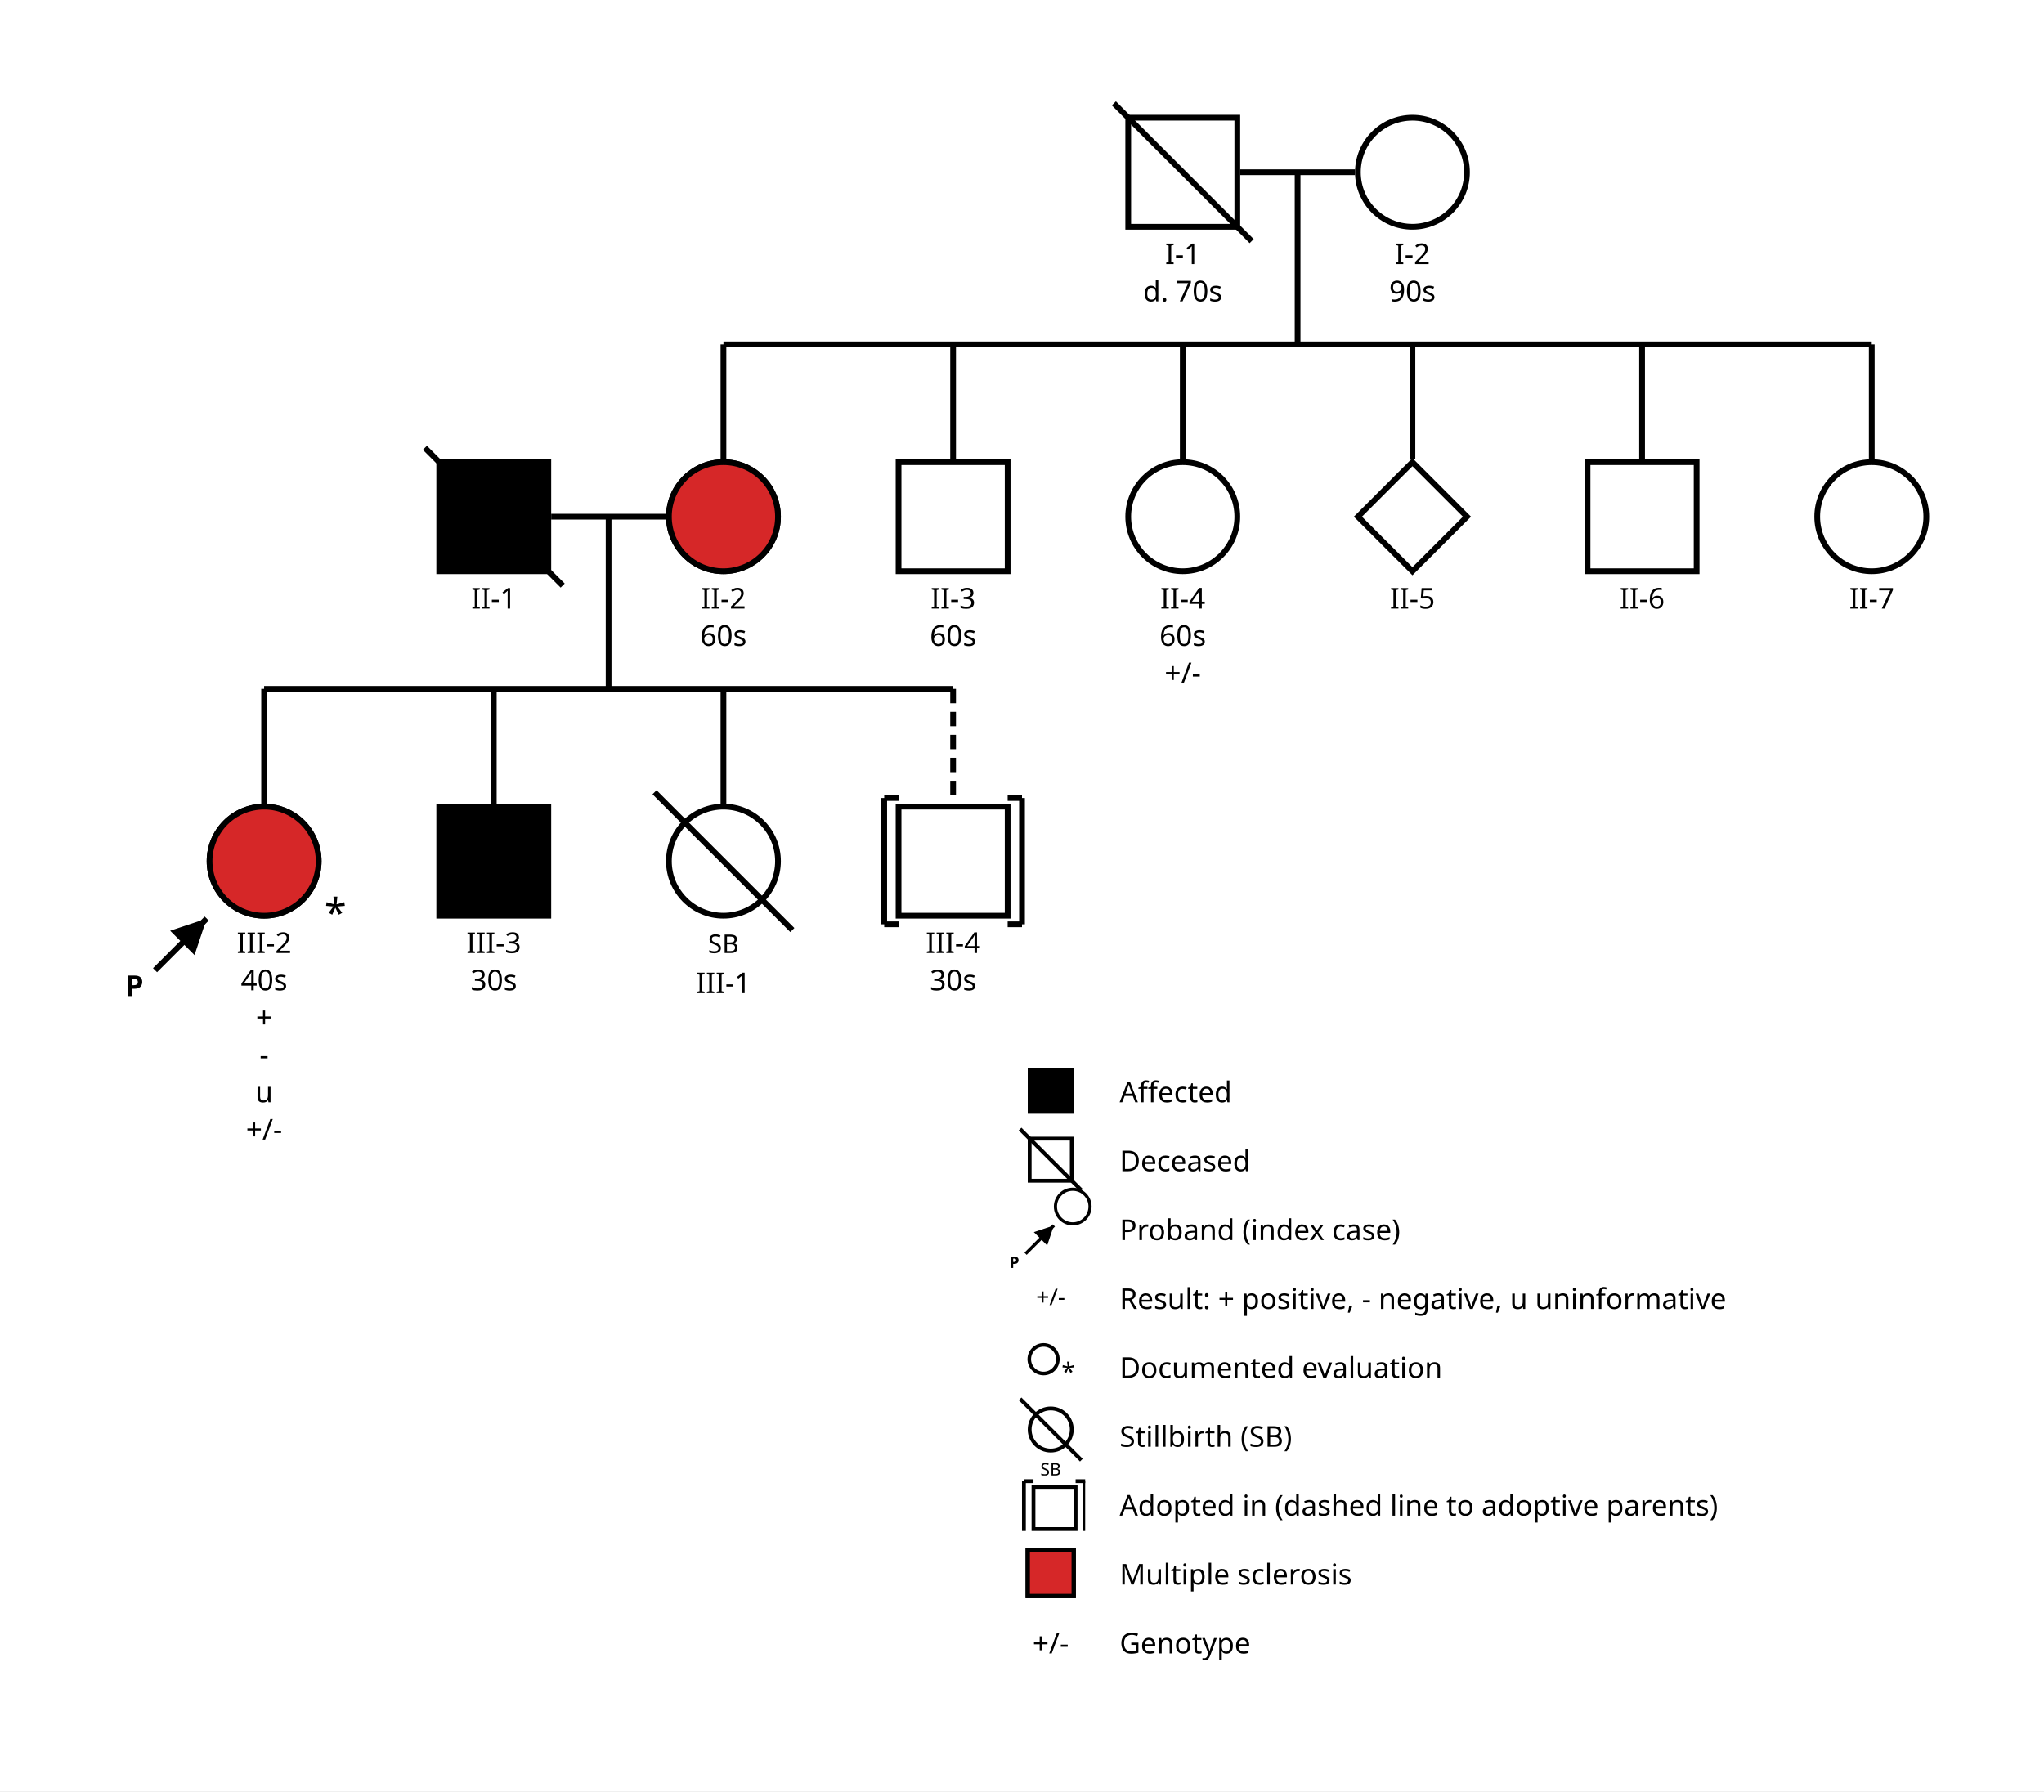
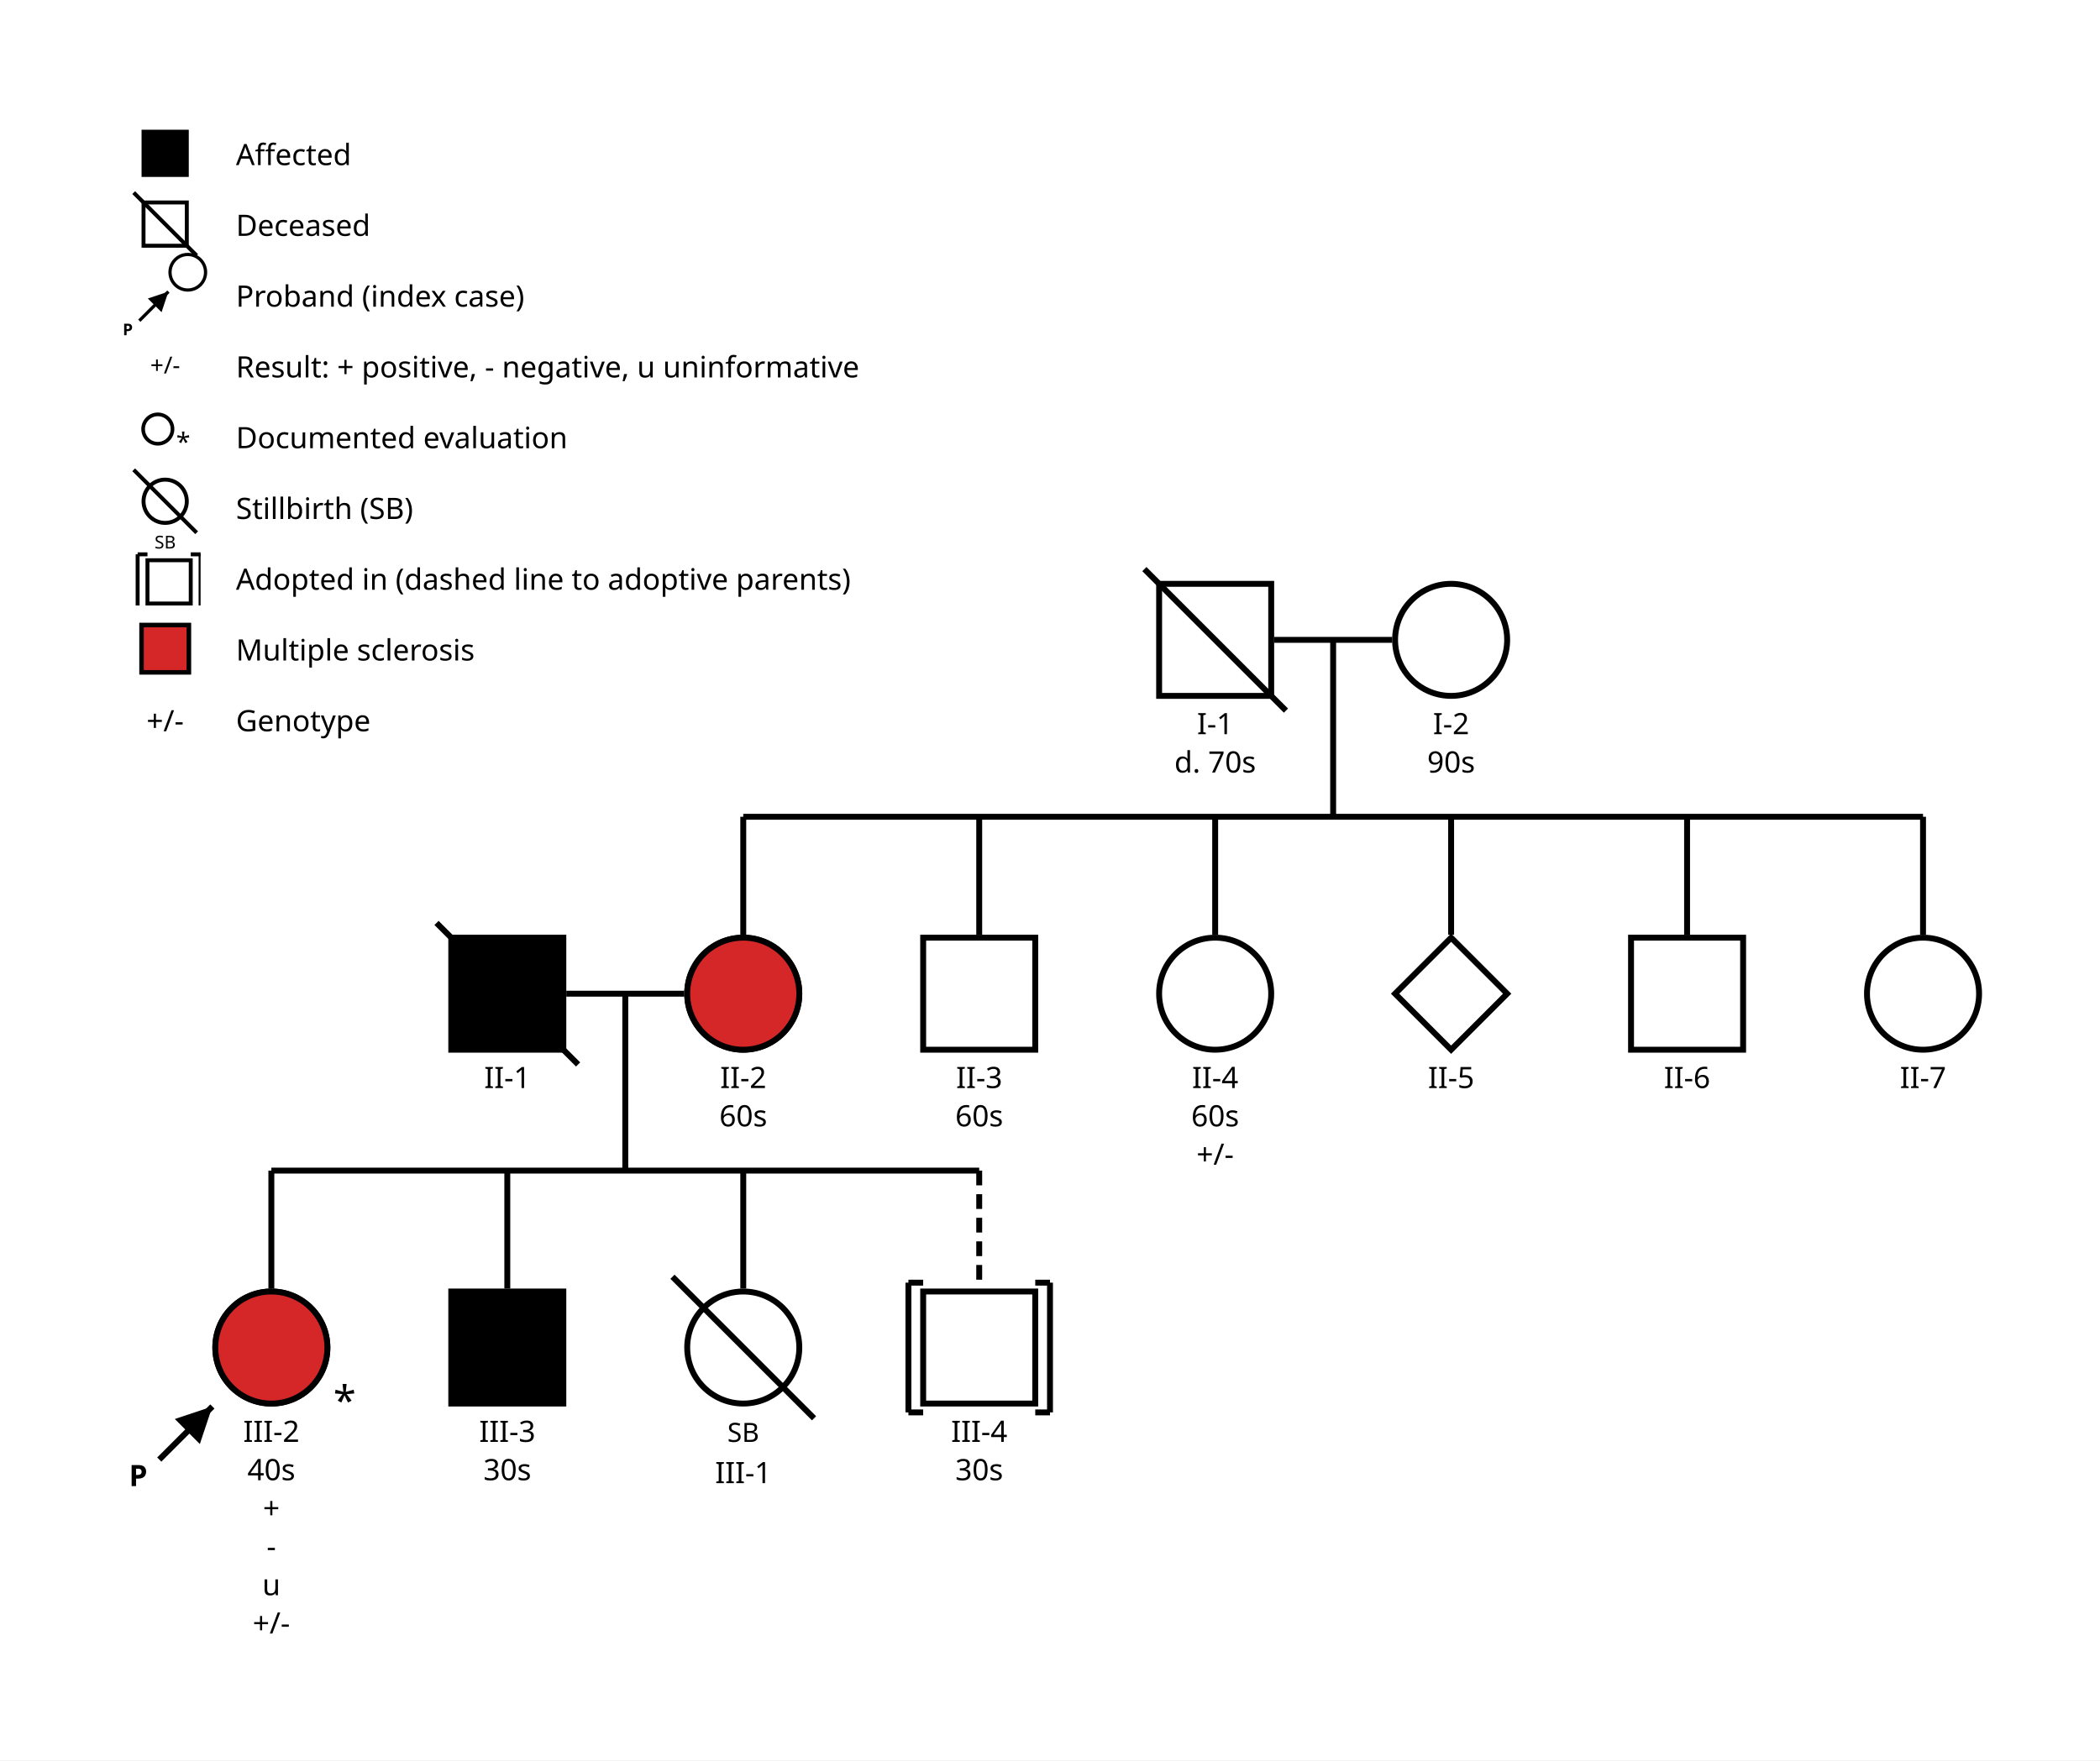
- <svg xmlns="http://www.w3.org/2000/svg" height="624" viewBox="0 0 712 624" width="712">
+ <svg xmlns="http://www.w3.org/2000/svg" height="597" viewBox="0 0 712 597" width="712">
  <defs>
    <marker id="proband-arrowhead" markerHeight="6" markerWidth="6" orient="auto" refX="6" refY="3">
      <path d="M 0 0 L 6 3 L 0 6 Z" fill="black" />
    </marker>
  </defs>
-   <rect fill="white" height="624" width="712" />
-   <g transform="translate(92 60)">
-     <g class="couple-lines">
-       <path d="M 340 0 L 380 0" fill="none" stroke="black" stroke-width="2" />
-       <path d="M 100 120 L 140 120" fill="none" stroke="black" stroke-width="2" />
-     </g>
-     <g class="sibship-lines">
-       <path d="M 360 0 L 360 60 M 160 60 L 560 60 M 160 60 L 160 100 M 240 60 L 240 100 M 320 60 L 320 100 M 400 60 L 400 100 M 480 60 L 480 100 M 560 60 L 560 100" fill="none" stroke="black" stroke-width="2" />
-       <path d="M 120 120 L 120 180 M 0 180 L 240 180 M 0 180 L 0 220 M 80 180 L 80 220 M 160 180 L 160 220" fill="none" stroke="black" stroke-width="2" />
-       <path d="M 240 180 L 240 220" fill="none" stroke="black" stroke-dasharray="5 3" stroke-width="2" />
-     </g>
-     <g class="symbols">
-       <g transform="translate(320 0)">
-         <g transform="translate(-20 -20)">
-           <g>
-             <g>
-               <rect fill="white" height="38" stroke="black" stroke-width="2" width="38" x="1" y="1" />
-             </g>
-           </g>
-           <line stroke="black" stroke-width="2" x1="-4" x2="44" y1="-4" y2="44" />
-         </g>
+   <rect fill="white" height="597" width="712" />
+   <g transform="translate(0 157)">
+     <g transform="translate(92 60)">
+       <g class="couple-lines">
+         <path d="M 340 0 L 380 0" fill="none" stroke="black" stroke-width="2" />
+         <path d="M 100 120 L 140 120" fill="none" stroke="black" stroke-width="2" />
      </g>
-       <g transform="translate(400 0)">
-         <g transform="translate(-20 -20)">
-           <g>
-             <g>
-               <circle cx="20" cy="20" fill="white" r="19" stroke="black" stroke-width="2" />
-             </g>
-           </g>
-         </g>
+       <g class="sibship-lines">
+         <path d="M 360 0 L 360 60 M 160 60 L 560 60 M 160 60 L 160 100 M 240 60 L 240 100 M 320 60 L 320 100 M 400 60 L 400 100 M 480 60 L 480 100 M 560 60 L 560 100" fill="none" stroke="black" stroke-width="2" />
+         <path d="M 120 120 L 120 180 M 0 180 L 240 180 M 0 180 L 0 220 M 80 180 L 80 220 M 160 180 L 160 220" fill="none" stroke="black" stroke-width="2" />
+         <path d="M 240 180 L 240 220" fill="none" stroke="black" stroke-dasharray="5 3" stroke-width="2" />
      </g>
-       <g transform="translate(80 120)">
-         <g transform="translate(-20 -20)">
-           <g>
-             <g>
-               <rect fill="black" height="38" stroke="black" stroke-width="2" width="38" x="1" y="1" />
-             </g>
-           </g>
-           <line stroke="black" stroke-width="2" x1="-4" x2="44" y1="-4" y2="44" />
-         </g>
-       </g>
-       <g transform="translate(160 120)">
-         <g transform="translate(-20 -20)">
-           <g>
-             <g>
-               <clipPath id="symbol-clip-1-1">
-                 <circle cx="20" cy="20" r="19" />
-               </clipPath>
-               <circle cx="20" cy="20" fill="white" r="19" stroke="black" stroke-width="2" />
-               <g clip-path="url(#symbol-clip-1-1)">
-                 <g>
-                   <g data-tag-fill="solid">
-                     <path d="M -20 20 A 40 40 0 1 1 60 20 A 40 40 0 1 1 -20 20 Z" fill="#d62728" />
+       <g class="symbols">
+         <g transform="translate(320 0)">
+           <g transform="translate(-20 -20)">
+             <g>
+               <g>
+                 <rect fill="white" height="38" stroke="black" stroke-width="2" width="38" x="1" y="1" />
+               </g>
+             </g>
+             <line stroke="black" stroke-width="2" x1="-4" x2="44" y1="-4" y2="44" />
+           </g>
+         </g>
+         <g transform="translate(400 0)">
+           <g transform="translate(-20 -20)">
+             <g>
+               <g>
+                 <circle cx="20" cy="20" fill="white" r="19" stroke="black" stroke-width="2" />
+               </g>
+             </g>
+           </g>
+         </g>
+         <g transform="translate(80 120)">
+           <g transform="translate(-20 -20)">
+             <g>
+               <g>
+                 <rect fill="black" height="38" stroke="black" stroke-width="2" width="38" x="1" y="1" />
+               </g>
+             </g>
+             <line stroke="black" stroke-width="2" x1="-4" x2="44" y1="-4" y2="44" />
+           </g>
+         </g>
+         <g transform="translate(160 120)">
+           <g transform="translate(-20 -20)">
+             <g>
+               <g>
+                 <clipPath id="symbol-clip-1-1">
+                   <circle cx="20" cy="20" r="19" />
+                 </clipPath>
+                 <circle cx="20" cy="20" fill="white" r="19" stroke="black" stroke-width="2" />
+                 <g clip-path="url(#symbol-clip-1-1)">
+                   <g>
+                     <g data-tag-fill="solid">
+                       <path d="M -20 20 A 40 40 0 1 1 60 20 A 40 40 0 1 1 -20 20 Z" fill="#d62728" />
+                     </g>
                  </g>
                </g>
-               </g>
-               <circle cx="20" cy="20" fill="none" r="19" stroke="black" stroke-width="2" />
-             </g>
-           </g>
-         </g>
-       </g>
-       <g transform="translate(240 120)">
-         <g transform="translate(-20 -20)">
-           <g>
-             <g>
-               <rect fill="white" height="38" stroke="black" stroke-width="2" width="38" x="1" y="1" />
-             </g>
-           </g>
-         </g>
-       </g>
-       <g transform="translate(320 120)">
-         <g transform="translate(-20 -20)">
-           <g>
-             <g>
-               <circle cx="20" cy="20" fill="white" r="19" stroke="black" stroke-width="2" />
-             </g>
-           </g>
-         </g>
-       </g>
-       <g transform="translate(400 120)">
-         <g transform="translate(-20 -20)">
-           <g>
-             <g>
-               <polygon fill="white" points="20,1 39,20 20,39 1,20" stroke="black" stroke-width="2" />
-             </g>
-           </g>
-         </g>
-       </g>
-       <g transform="translate(480 120)">
-         <g transform="translate(-20 -20)">
-           <g>
-             <g>
-               <rect fill="white" height="38" stroke="black" stroke-width="2" width="38" x="1" y="1" />
-             </g>
-           </g>
-         </g>
-       </g>
-       <g transform="translate(560 120)">
-         <g transform="translate(-20 -20)">
-           <g>
-             <g>
-               <circle cx="20" cy="20" fill="white" r="19" stroke="black" stroke-width="2" />
-             </g>
-           </g>
-         </g>
-       </g>
-       <g transform="translate(0 240)">
-         <g transform="translate(-20 -20)">
-           <g>
-             <g>
-               <clipPath id="symbol-clip-2-0">
-                 <circle cx="20" cy="20" r="19" />
-               </clipPath>
-               <circle cx="20" cy="20" fill="white" r="19" stroke="black" stroke-width="2" />
-               <g clip-path="url(#symbol-clip-2-0)">
-                 <g>
-                   <g data-tag-fill="solid">
-                     <path d="M -20 20 A 40 40 0 1 1 60 20 A 40 40 0 1 1 -20 20 Z" fill="#d62728" />
+                 <circle cx="20" cy="20" fill="none" r="19" stroke="black" stroke-width="2" />
+               </g>
+             </g>
+           </g>
+         </g>
+         <g transform="translate(240 120)">
+           <g transform="translate(-20 -20)">
+             <g>
+               <g>
+                 <rect fill="white" height="38" stroke="black" stroke-width="2" width="38" x="1" y="1" />
+               </g>
+             </g>
+           </g>
+         </g>
+         <g transform="translate(320 120)">
+           <g transform="translate(-20 -20)">
+             <g>
+               <g>
+                 <circle cx="20" cy="20" fill="white" r="19" stroke="black" stroke-width="2" />
+               </g>
+             </g>
+           </g>
+         </g>
+         <g transform="translate(400 120)">
+           <g transform="translate(-20 -20)">
+             <g>
+               <g>
+                 <polygon fill="white" points="20,1 39,20 20,39 1,20" stroke="black" stroke-width="2" />
+               </g>
+             </g>
+           </g>
+         </g>
+         <g transform="translate(480 120)">
+           <g transform="translate(-20 -20)">
+             <g>
+               <g>
+                 <rect fill="white" height="38" stroke="black" stroke-width="2" width="38" x="1" y="1" />
+               </g>
+             </g>
+           </g>
+         </g>
+         <g transform="translate(560 120)">
+           <g transform="translate(-20 -20)">
+             <g>
+               <g>
+                 <circle cx="20" cy="20" fill="white" r="19" stroke="black" stroke-width="2" />
+               </g>
+             </g>
+           </g>
+         </g>
+         <g transform="translate(0 240)">
+           <g transform="translate(-20 -20)">
+             <g>
+               <g>
+                 <clipPath id="symbol-clip-2-0">
+                   <circle cx="20" cy="20" r="19" />
+                 </clipPath>
+                 <circle cx="20" cy="20" fill="white" r="19" stroke="black" stroke-width="2" />
+                 <g clip-path="url(#symbol-clip-2-0)">
+                   <g>
+                     <g data-tag-fill="solid">
+                       <path d="M -20 20 A 40 40 0 1 1 60 20 A 40 40 0 1 1 -20 20 Z" fill="#d62728" />
+                     </g>
                  </g>
                </g>
-               </g>
-               <circle cx="20" cy="20" fill="none" r="19" stroke="black" stroke-width="2" />
-             </g>
-           </g>
-           <g data-arrow="proband">
-             <line marker-end="url(#proband-arrowhead)" stroke="black" stroke-width="2" x1="-18" x2="0" y1="58" y2="40" />
-             <rect fill="white" height="10" width="8.5" x="-30" y="58" />
-             <text data-proband-letter="true" fill="black" font-family="sans-serif" font-size="10" font-weight="bold" style="user-select:none" text-anchor="end" x="-22" y="67">P</text>
-           </g>
-           <text data-documented-evaluation="true" fill="black" font-family="sans-serif" font-size="14" style="user-select:none" x="41" y="43">*</text>
+                 <circle cx="20" cy="20" fill="none" r="19" stroke="black" stroke-width="2" />
+               </g>
+             </g>
+             <g data-arrow="proband">
+               <line marker-end="url(#proband-arrowhead)" stroke="black" stroke-width="2" x1="-18" x2="0" y1="58" y2="40" />
+               <rect fill="white" height="10" width="8.5" x="-30" y="58" />
+               <text data-proband-letter="true" fill="black" font-family="sans-serif" font-size="10" font-weight="bold" style="user-select:none" text-anchor="end" x="-22" y="67">P</text>
+             </g>
+             <text data-documented-evaluation="true" fill="black" font-family="sans-serif" font-size="14" style="user-select:none" x="41" y="43">*</text>
+           </g>
+         </g>
+         <g transform="translate(80 240)">
+           <g transform="translate(-20 -20)">
+             <g>
+               <g>
+                 <rect fill="black" height="38" stroke="black" stroke-width="2" width="38" x="1" y="1" />
+               </g>
+             </g>
+           </g>
+         </g>
+         <g transform="translate(160 240)">
+           <g transform="translate(-20 -20)">
+             <g>
+               <g>
+                 <circle cx="20" cy="20" fill="white" r="19" stroke="black" stroke-width="2" />
+               </g>
+               <g>
+                 <line stroke="black" stroke-width="2" x1="-4" x2="44" y1="-4" y2="44" />
+               </g>
+               <text fill="black" font-family="sans-serif" font-size="9" style="pointer-events:none;user-select:none" text-anchor="middle" x="20" y="52">SB</text>
+             </g>
+           </g>
+         </g>
+         <g transform="translate(240 240)">
+           <g transform="translate(-20 -20)">
+             <g>
+               <g data-adopted="in">
+                 <line stroke="black" stroke-width="2" x1="-4" x2="-4" y1="-2" y2="42" />
+                 <line stroke="black" stroke-width="2" x1="-4" x2="1" y1="-2" y2="-2" />
+                 <line stroke="black" stroke-width="2" x1="-4" x2="1" y1="42" y2="42" />
+                 <line stroke="black" stroke-width="2" x1="44" x2="44" y1="-2" y2="42" />
+                 <line stroke="black" stroke-width="2" x1="44" x2="39" y1="-2" y2="-2" />
+                 <line stroke="black" stroke-width="2" x1="44" x2="39" y1="42" y2="42" />
+               </g>
+               <g>
+                 <rect fill="white" height="38" stroke="black" stroke-width="2" width="38" x="1" y="1" />
+               </g>
+             </g>
+           </g>
        </g>
      </g>
-       <g transform="translate(80 240)">
-         <g transform="translate(-20 -20)">
-           <g>
-             <g>
-               <rect fill="black" height="38" stroke="black" stroke-width="2" width="38" x="1" y="1" />
+       <g class="labels">
+         <g transform="translate(300 -20)">
+           <g style="user-select:none" transform="translate(20 20)">
+             <g data-name-label="true" pointer-events="none">
+               <text fill="black" font-family="sans-serif" font-size="10" text-anchor="middle" x="0" y="32">I-1</text>
+             </g>
+             <g data-detail-label="true" pointer-events="none">
+               <text fill="black" font-family="sans-serif" font-size="10" text-anchor="middle" x="0" y="45">d. 70s</text>
+             </g>
+           </g>
+         </g>
+         <g transform="translate(380 -20)">
+           <g style="user-select:none" transform="translate(20 20)">
+             <g data-name-label="true" pointer-events="none">
+               <text fill="black" font-family="sans-serif" font-size="10" text-anchor="middle" x="0" y="32">I-2</text>
+             </g>
+             <g data-detail-label="true" pointer-events="none">
+               <text fill="black" font-family="sans-serif" font-size="10" text-anchor="middle" x="0" y="45">90s</text>
+             </g>
+           </g>
+         </g>
+         <g transform="translate(60 100)">
+           <g style="user-select:none" transform="translate(20 20)">
+             <g data-name-label="true" pointer-events="none">
+               <text fill="black" font-family="sans-serif" font-size="10" text-anchor="middle" x="0" y="32">II-1</text>
+             </g>
+           </g>
+         </g>
+         <g transform="translate(140 100)">
+           <g style="user-select:none" transform="translate(20 20)">
+             <g data-name-label="true" pointer-events="none">
+               <text fill="black" font-family="sans-serif" font-size="10" text-anchor="middle" x="0" y="32">II-2</text>
+             </g>
+             <g data-detail-label="true" pointer-events="none">
+               <text fill="black" font-family="sans-serif" font-size="10" text-anchor="middle" x="0" y="45">60s</text>
+             </g>
+           </g>
+         </g>
+         <g transform="translate(220 100)">
+           <g style="user-select:none" transform="translate(20 20)">
+             <g data-name-label="true" pointer-events="none">
+               <text fill="black" font-family="sans-serif" font-size="10" text-anchor="middle" x="0" y="32">II-3</text>
+             </g>
+             <g data-detail-label="true" pointer-events="none">
+               <text fill="black" font-family="sans-serif" font-size="10" text-anchor="middle" x="0" y="45">60s</text>
+             </g>
+           </g>
+         </g>
+         <g transform="translate(300 100)">
+           <g style="user-select:none" transform="translate(20 20)">
+             <g data-name-label="true" pointer-events="none">
+               <text fill="black" font-family="sans-serif" font-size="10" text-anchor="middle" x="0" y="32">II-4</text>
+             </g>
+             <g data-detail-label="true" pointer-events="none">
+               <rect fill="white" height="26" width="21.4" x="-10.7" y="35" />
+               <text fill="black" font-family="sans-serif" font-size="10" text-anchor="middle" x="0" y="45">60s</text>
+               <text fill="black" font-family="sans-serif" font-size="10" text-anchor="middle" x="0" y="58">
+                 <tspan fill="#000000">+/-</tspan>
+               </text>
+             </g>
+           </g>
+         </g>
+         <g transform="translate(380 100)">
+           <g style="user-select:none" transform="translate(20 20)">
+             <g data-name-label="true" pointer-events="none">
+               <text fill="black" font-family="sans-serif" font-size="10" text-anchor="middle" x="0" y="32">II-5</text>
+             </g>
+           </g>
+         </g>
+         <g transform="translate(460 100)">
+           <g style="user-select:none" transform="translate(20 20)">
+             <g data-name-label="true" pointer-events="none">
+               <text fill="black" font-family="sans-serif" font-size="10" text-anchor="middle" x="0" y="32">II-6</text>
+             </g>
+           </g>
+         </g>
+         <g transform="translate(540 100)">
+           <g style="user-select:none" transform="translate(20 20)">
+             <g data-name-label="true" pointer-events="none">
+               <text fill="black" font-family="sans-serif" font-size="10" text-anchor="middle" x="0" y="32">II-7</text>
+             </g>
+           </g>
+         </g>
+         <g transform="translate(-20 220)">
+           <g style="user-select:none" transform="translate(20 20)">
+             <g data-name-label="true" pointer-events="none">
+               <text fill="black" font-family="sans-serif" font-size="10" text-anchor="middle" x="0" y="32">III-2</text>
+             </g>
+             <g data-detail-label="true" pointer-events="none">
+               <rect fill="white" height="65" width="21.4" x="-10.7" y="35" />
+               <text fill="black" font-family="sans-serif" font-size="10" text-anchor="middle" x="0" y="45">40s</text>
+               <text fill="black" font-family="sans-serif" font-size="10" text-anchor="middle" x="0" y="58">+</text>
+               <text fill="black" font-family="sans-serif" font-size="10" text-anchor="middle" x="0" y="71">-</text>
+               <text fill="black" font-family="sans-serif" font-size="10" text-anchor="middle" x="0" y="84">u</text>
+               <text fill="black" font-family="sans-serif" font-size="10" text-anchor="middle" x="0" y="97">
+                 <tspan fill="#000000">+/-</tspan>
+               </text>
+             </g>
+           </g>
+         </g>
+         <g transform="translate(60 220)">
+           <g style="user-select:none" transform="translate(20 20)">
+             <g data-name-label="true" pointer-events="none">
+               <text fill="black" font-family="sans-serif" font-size="10" text-anchor="middle" x="0" y="32">III-3</text>
+             </g>
+             <g data-detail-label="true" pointer-events="none">
+               <text fill="black" font-family="sans-serif" font-size="10" text-anchor="middle" x="0" y="45">30s</text>
+             </g>
+           </g>
+         </g>
+         <g transform="translate(140 220)">
+           <g style="user-select:none" transform="translate(20 20)">
+             <g data-name-label="true" pointer-events="none">
+               <text fill="black" font-family="sans-serif" font-size="10" text-anchor="middle" x="0" y="46">III-1</text>
+             </g>
+           </g>
+         </g>
+         <g transform="translate(220 220)">
+           <g style="user-select:none" transform="translate(20 20)">
+             <g data-name-label="true" pointer-events="none">
+               <text fill="black" font-family="sans-serif" font-size="10" text-anchor="middle" x="0" y="32">III-4</text>
+             </g>
+             <g data-detail-label="true" pointer-events="none">
+               <text fill="black" font-family="sans-serif" font-size="10" text-anchor="middle" x="0" y="45">30s</text>
            </g>
          </g>
        </g>
      </g>
-       <g transform="translate(160 240)">
-         <g transform="translate(-20 -20)">
-           <g>
-             <g>
-               <circle cx="20" cy="20" fill="white" r="19" stroke="black" stroke-width="2" />
-             </g>
-             <g>
-               <line stroke="black" stroke-width="2" x1="-4" x2="44" y1="-4" y2="44" />
-             </g>
-             <text fill="black" font-family="sans-serif" font-size="9" style="pointer-events:none;user-select:none" text-anchor="middle" x="20" y="52">SB</text>
-           </g>
-         </g>
-       </g>
-       <g transform="translate(240 240)">
-         <g transform="translate(-20 -20)">
-           <g>
-             <g data-adopted="in">
-               <line stroke="black" stroke-width="2" x1="-4" x2="-4" y1="-2" y2="42" />
-               <line stroke="black" stroke-width="2" x1="-4" x2="1" y1="-2" y2="-2" />
-               <line stroke="black" stroke-width="2" x1="-4" x2="1" y1="42" y2="42" />
-               <line stroke="black" stroke-width="2" x1="44" x2="44" y1="-2" y2="42" />
-               <line stroke="black" stroke-width="2" x1="44" x2="39" y1="-2" y2="-2" />
-               <line stroke="black" stroke-width="2" x1="44" x2="39" y1="42" y2="42" />
-             </g>
-             <g>
-               <rect fill="white" height="38" stroke="black" stroke-width="2" width="38" x="1" y="1" />
-             </g>
-           </g>
-         </g>
-       </g>
-     </g>
-     <g class="labels">
-       <g transform="translate(300 -20)">
-         <g style="user-select:none" transform="translate(20 20)">
-           <g data-name-label="true" pointer-events="none">
-             <text fill="black" font-family="sans-serif" font-size="10" text-anchor="middle" x="0" y="32">I-1</text>
-           </g>
-           <g data-detail-label="true" pointer-events="none">
-             <text fill="black" font-family="sans-serif" font-size="10" text-anchor="middle" x="0" y="45">d. 70s</text>
-           </g>
-         </g>
-       </g>
-       <g transform="translate(380 -20)">
-         <g style="user-select:none" transform="translate(20 20)">
-           <g data-name-label="true" pointer-events="none">
-             <text fill="black" font-family="sans-serif" font-size="10" text-anchor="middle" x="0" y="32">I-2</text>
-           </g>
-           <g data-detail-label="true" pointer-events="none">
-             <text fill="black" font-family="sans-serif" font-size="10" text-anchor="middle" x="0" y="45">90s</text>
-           </g>
-         </g>
-       </g>
-       <g transform="translate(60 100)">
-         <g style="user-select:none" transform="translate(20 20)">
-           <g data-name-label="true" pointer-events="none">
-             <text fill="black" font-family="sans-serif" font-size="10" text-anchor="middle" x="0" y="32">II-1</text>
-           </g>
-         </g>
-       </g>
-       <g transform="translate(140 100)">
-         <g style="user-select:none" transform="translate(20 20)">
-           <g data-name-label="true" pointer-events="none">
-             <text fill="black" font-family="sans-serif" font-size="10" text-anchor="middle" x="0" y="32">II-2</text>
-           </g>
-           <g data-detail-label="true" pointer-events="none">
-             <text fill="black" font-family="sans-serif" font-size="10" text-anchor="middle" x="0" y="45">60s</text>
-           </g>
-         </g>
-       </g>
-       <g transform="translate(220 100)">
-         <g style="user-select:none" transform="translate(20 20)">
-           <g data-name-label="true" pointer-events="none">
-             <text fill="black" font-family="sans-serif" font-size="10" text-anchor="middle" x="0" y="32">II-3</text>
-           </g>
-           <g data-detail-label="true" pointer-events="none">
-             <text fill="black" font-family="sans-serif" font-size="10" text-anchor="middle" x="0" y="45">60s</text>
-           </g>
-         </g>
-       </g>
-       <g transform="translate(300 100)">
-         <g style="user-select:none" transform="translate(20 20)">
-           <g data-name-label="true" pointer-events="none">
-             <text fill="black" font-family="sans-serif" font-size="10" text-anchor="middle" x="0" y="32">II-4</text>
-           </g>
-           <g data-detail-label="true" pointer-events="none">
-             <rect fill="white" height="26" width="21.4" x="-10.7" y="35" />
-             <text fill="black" font-family="sans-serif" font-size="10" text-anchor="middle" x="0" y="45">60s</text>
-             <text fill="black" font-family="sans-serif" font-size="10" text-anchor="middle" x="0" y="58">
-               <tspan fill="#000000">+/-</tspan>
-             </text>
-           </g>
-         </g>
-       </g>
-       <g transform="translate(380 100)">
-         <g style="user-select:none" transform="translate(20 20)">
-           <g data-name-label="true" pointer-events="none">
-             <text fill="black" font-family="sans-serif" font-size="10" text-anchor="middle" x="0" y="32">II-5</text>
-           </g>
-         </g>
-       </g>
-       <g transform="translate(460 100)">
-         <g style="user-select:none" transform="translate(20 20)">
-           <g data-name-label="true" pointer-events="none">
-             <text fill="black" font-family="sans-serif" font-size="10" text-anchor="middle" x="0" y="32">II-6</text>
-           </g>
-         </g>
-       </g>
-       <g transform="translate(540 100)">
-         <g style="user-select:none" transform="translate(20 20)">
-           <g data-name-label="true" pointer-events="none">
-             <text fill="black" font-family="sans-serif" font-size="10" text-anchor="middle" x="0" y="32">II-7</text>
-           </g>
-         </g>
-       </g>
-       <g transform="translate(-20 220)">
-         <g style="user-select:none" transform="translate(20 20)">
-           <g data-name-label="true" pointer-events="none">
-             <text fill="black" font-family="sans-serif" font-size="10" text-anchor="middle" x="0" y="32">III-2</text>
-           </g>
-           <g data-detail-label="true" pointer-events="none">
-             <rect fill="white" height="65" width="21.4" x="-10.7" y="35" />
-             <text fill="black" font-family="sans-serif" font-size="10" text-anchor="middle" x="0" y="45">40s</text>
-             <text fill="black" font-family="sans-serif" font-size="10" text-anchor="middle" x="0" y="58">+</text>
-             <text fill="black" font-family="sans-serif" font-size="10" text-anchor="middle" x="0" y="71">-</text>
-             <text fill="black" font-family="sans-serif" font-size="10" text-anchor="middle" x="0" y="84">u</text>
-             <text fill="black" font-family="sans-serif" font-size="10" text-anchor="middle" x="0" y="97">
-               <tspan fill="#000000">+/-</tspan>
-             </text>
-           </g>
-         </g>
-       </g>
-       <g transform="translate(60 220)">
-         <g style="user-select:none" transform="translate(20 20)">
-           <g data-name-label="true" pointer-events="none">
-             <text fill="black" font-family="sans-serif" font-size="10" text-anchor="middle" x="0" y="32">III-3</text>
-           </g>
-           <g data-detail-label="true" pointer-events="none">
-             <text fill="black" font-family="sans-serif" font-size="10" text-anchor="middle" x="0" y="45">30s</text>
-           </g>
-         </g>
-       </g>
-       <g transform="translate(140 220)">
-         <g style="user-select:none" transform="translate(20 20)">
-           <g data-name-label="true" pointer-events="none">
-             <text fill="black" font-family="sans-serif" font-size="10" text-anchor="middle" x="0" y="46">III-1</text>
-           </g>
-         </g>
-       </g>
-       <g transform="translate(220 220)">
-         <g style="user-select:none" transform="translate(20 20)">
-           <g data-name-label="true" pointer-events="none">
-             <text fill="black" font-family="sans-serif" font-size="10" text-anchor="middle" x="0" y="32">III-4</text>
-           </g>
-           <g data-detail-label="true" pointer-events="none">
-             <text fill="black" font-family="sans-serif" font-size="10" text-anchor="middle" x="0" y="45">30s</text>
-           </g>
-         </g>
-       </g>
    </g>
  </g>
-   <g class="pedigree-key" data-box="350 368 322 216" data-key-position="bottom-right" transform="translate(310 368)">
+   <g class="pedigree-key" data-box="40 40 322 216" data-key-position="top-left" transform="translate(0 40)">
    <g transform="translate(56 12) scale(0.667) translate(-14 -14)">
      <svg height="28" viewBox="-2 -2 28 28" width="28">
        <rect fill="black" height="22" stroke="black" stroke-width="2" width="22" x="1" y="1" />
      </svg>
    </g>
    <text fill="black" font-family="sans-serif" font-size="10" x="80" y="16">Affected</text>
    <g transform="translate(56 36) scale(0.667) translate(-18 -18)">
      <svg height="36" viewBox="-6 -6 36 36" width="36">
        <rect fill="white" height="22" stroke="black" stroke-width="2" width="22" x="1" y="1" />
        <line stroke="black" stroke-width="2" x1="-4" x2="28" y1="-4" y2="28" />
      </svg>
    </g>
    <text fill="black" font-family="sans-serif" font-size="10" x="80" y="40">Deceased</text>
    <g transform="translate(56 60) scale(0.667) translate(-23 -23)">
      <svg height="46" viewBox="-30 -2 56 56" width="46">
        <defs>
          <marker id="legend-arrowhead" markerHeight="6" markerWidth="6" orient="auto" refX="6" refY="3">
            <polygon fill="black" points="0 0, 6 3, 0 6" />
          </marker>
        </defs>
        <circle cx="12" cy="12" fill="white" r="11" stroke="black" stroke-width="2" />
        <g data-arrow="proband">
          <line marker-end="url(#legend-arrowhead)" stroke="black" stroke-width="2" x1="-18" x2="0" y1="42" y2="24" />
          <rect fill="white" height="10" width="8.5" x="-30" y="42" />
          <text data-proband-letter="true" fill="black" font-family="sans-serif" font-size="10" font-weight="bold" style="user-select:none" text-anchor="end" x="-22" y="51">P</text>
        </g>
      </svg>
    </g>
    <text fill="black" font-family="sans-serif" font-size="10" x="80" y="64">Proband (index case)</text>
    <g transform="translate(56 84) scale(0.667) translate(-14 -14)">
      <svg height="28" viewBox="0 0 28 28" width="28">
        <text fill="black" font-family="sans-serif" font-size="12" text-anchor="middle" x="14" y="18">+/-</text>
      </svg>
    </g>
    <text fill="black" font-family="sans-serif" font-size="10" x="80" y="88">Result: + positive, - negative, u uninformative</text>
    <g transform="translate(56 108) scale(0.667) translate(-14 -14)">
      <svg height="28" viewBox="-2 -2 30 30" width="28">
        <g>
          <g>
            <circle cx="9" cy="9" fill="white" r="8" stroke="black" stroke-width="2" />
          </g>
        </g>
        <text data-documented-evaluation="true" fill="black" font-family="sans-serif" font-size="14" style="user-select:none" x="19" y="21">*</text>
      </svg>
    </g>
    <text fill="black" font-family="sans-serif" font-size="10" x="80" y="112">Documented evaluation</text>
    <g transform="translate(56 132) scale(0.667) translate(-18 -21)">
      <svg height="42" viewBox="-6 -6 36 42" width="36">
        <g>
          <g>
            <circle cx="12" cy="12" fill="white" r="11" stroke="black" stroke-width="2" />
          </g>
          <g>
            <line stroke="black" stroke-width="2" x1="-4" x2="28" y1="-4" y2="28" />
          </g>
          <text fill="black" font-family="sans-serif" font-size="9" style="pointer-events:none;user-select:none" text-anchor="middle" x="12" y="36">SB</text>
        </g>
      </svg>
    </g>
    <text fill="black" font-family="sans-serif" font-size="10" x="80" y="136">Stillbirth (SB)</text>
    <g transform="translate(56 156) scale(0.667) translate(-18 -14)">
      <svg height="28" viewBox="-8 -4 36 28" width="36">
        <g>
          <g data-adopted="in">
            <line stroke="black" stroke-width="2" x1="-4" x2="-4" y1="-2" y2="26" />
            <line stroke="black" stroke-width="2" x1="-4" x2="1" y1="-2" y2="-2" />
            <line stroke="black" stroke-width="2" x1="-4" x2="1" y1="26" y2="26" />
            <line stroke="black" stroke-width="2" x1="28" x2="28" y1="-2" y2="26" />
            <line stroke="black" stroke-width="2" x1="28" x2="23" y1="-2" y2="-2" />
            <line stroke="black" stroke-width="2" x1="28" x2="23" y1="26" y2="26" />
          </g>
          <g>
            <rect fill="white" height="22" stroke="black" stroke-width="2" width="22" x="1" y="1" />
          </g>
        </g>
      </svg>
    </g>
    <text fill="black" font-family="sans-serif" font-size="10" x="80" y="160">Adopted in (dashed line to adoptive parents)</text>
    <g transform="translate(56 180) scale(1) translate(-14 -14)">
      <svg height="28" viewBox="0 0 28 28" width="28">
        <clipPath id="legend-clip-ms">
          <rect height="16" width="16" x="6" y="6" />
        </clipPath>
        <rect fill="white" height="16" stroke="black" stroke-width="1.5" width="16" x="6" y="6" />
        <g clip-path="url(#legend-clip-ms)">
          <g data-tag-fill="solid">
            <path d="M -2 14 A 16 16 0 1 1 30 14 A 16 16 0 1 1 -2 14 Z" fill="#d62728" />
          </g>
        </g>
        <rect fill="none" height="16" stroke="black" stroke-width="1.5" width="16" x="6" y="6" />
      </svg>
    </g>
    <text fill="black" font-family="sans-serif" font-size="10" x="80" y="184">Multiple sclerosis</text>
    <g transform="translate(56 204) scale(1) translate(-20 -14)">
      <svg height="28" viewBox="0 0 40 28" width="40">
        <text fill="#000000" font-family="sans-serif" font-size="10" text-anchor="middle" x="20" y="18">+/-</text>
      </svg>
    </g>
    <text fill="black" font-family="sans-serif" font-size="10" x="80" y="208">Genotype</text>
  </g>
</svg>
